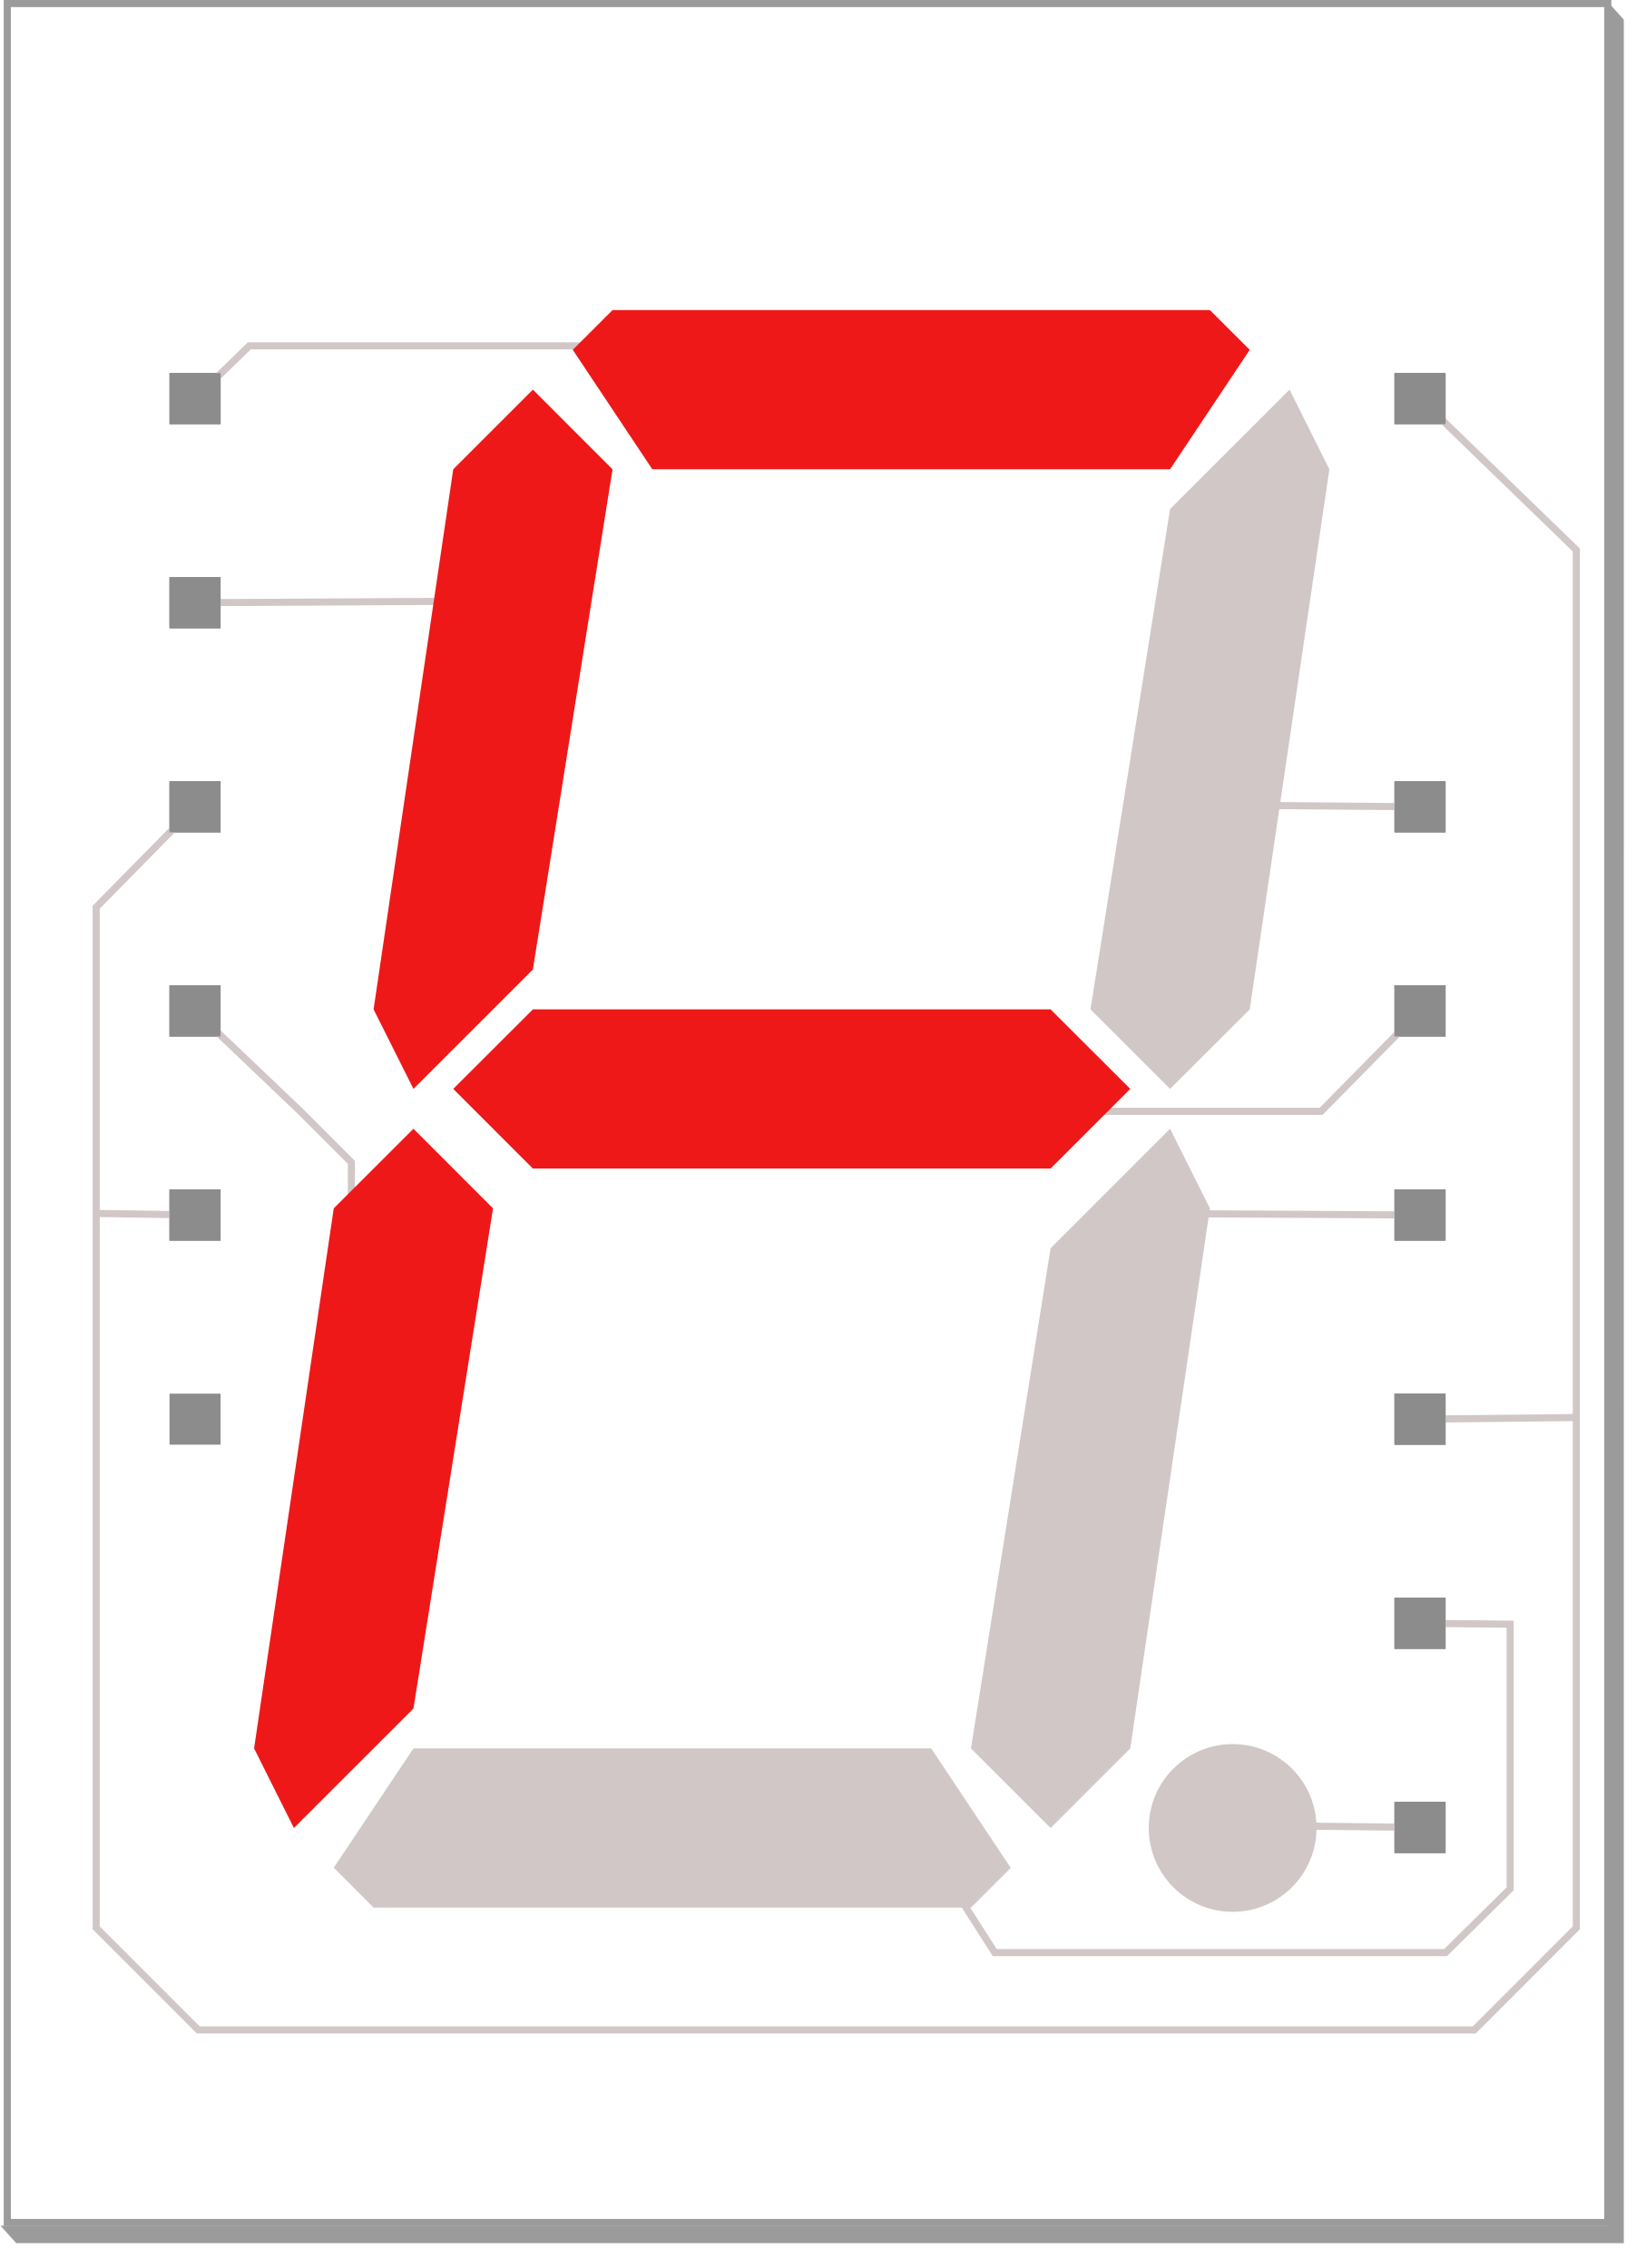
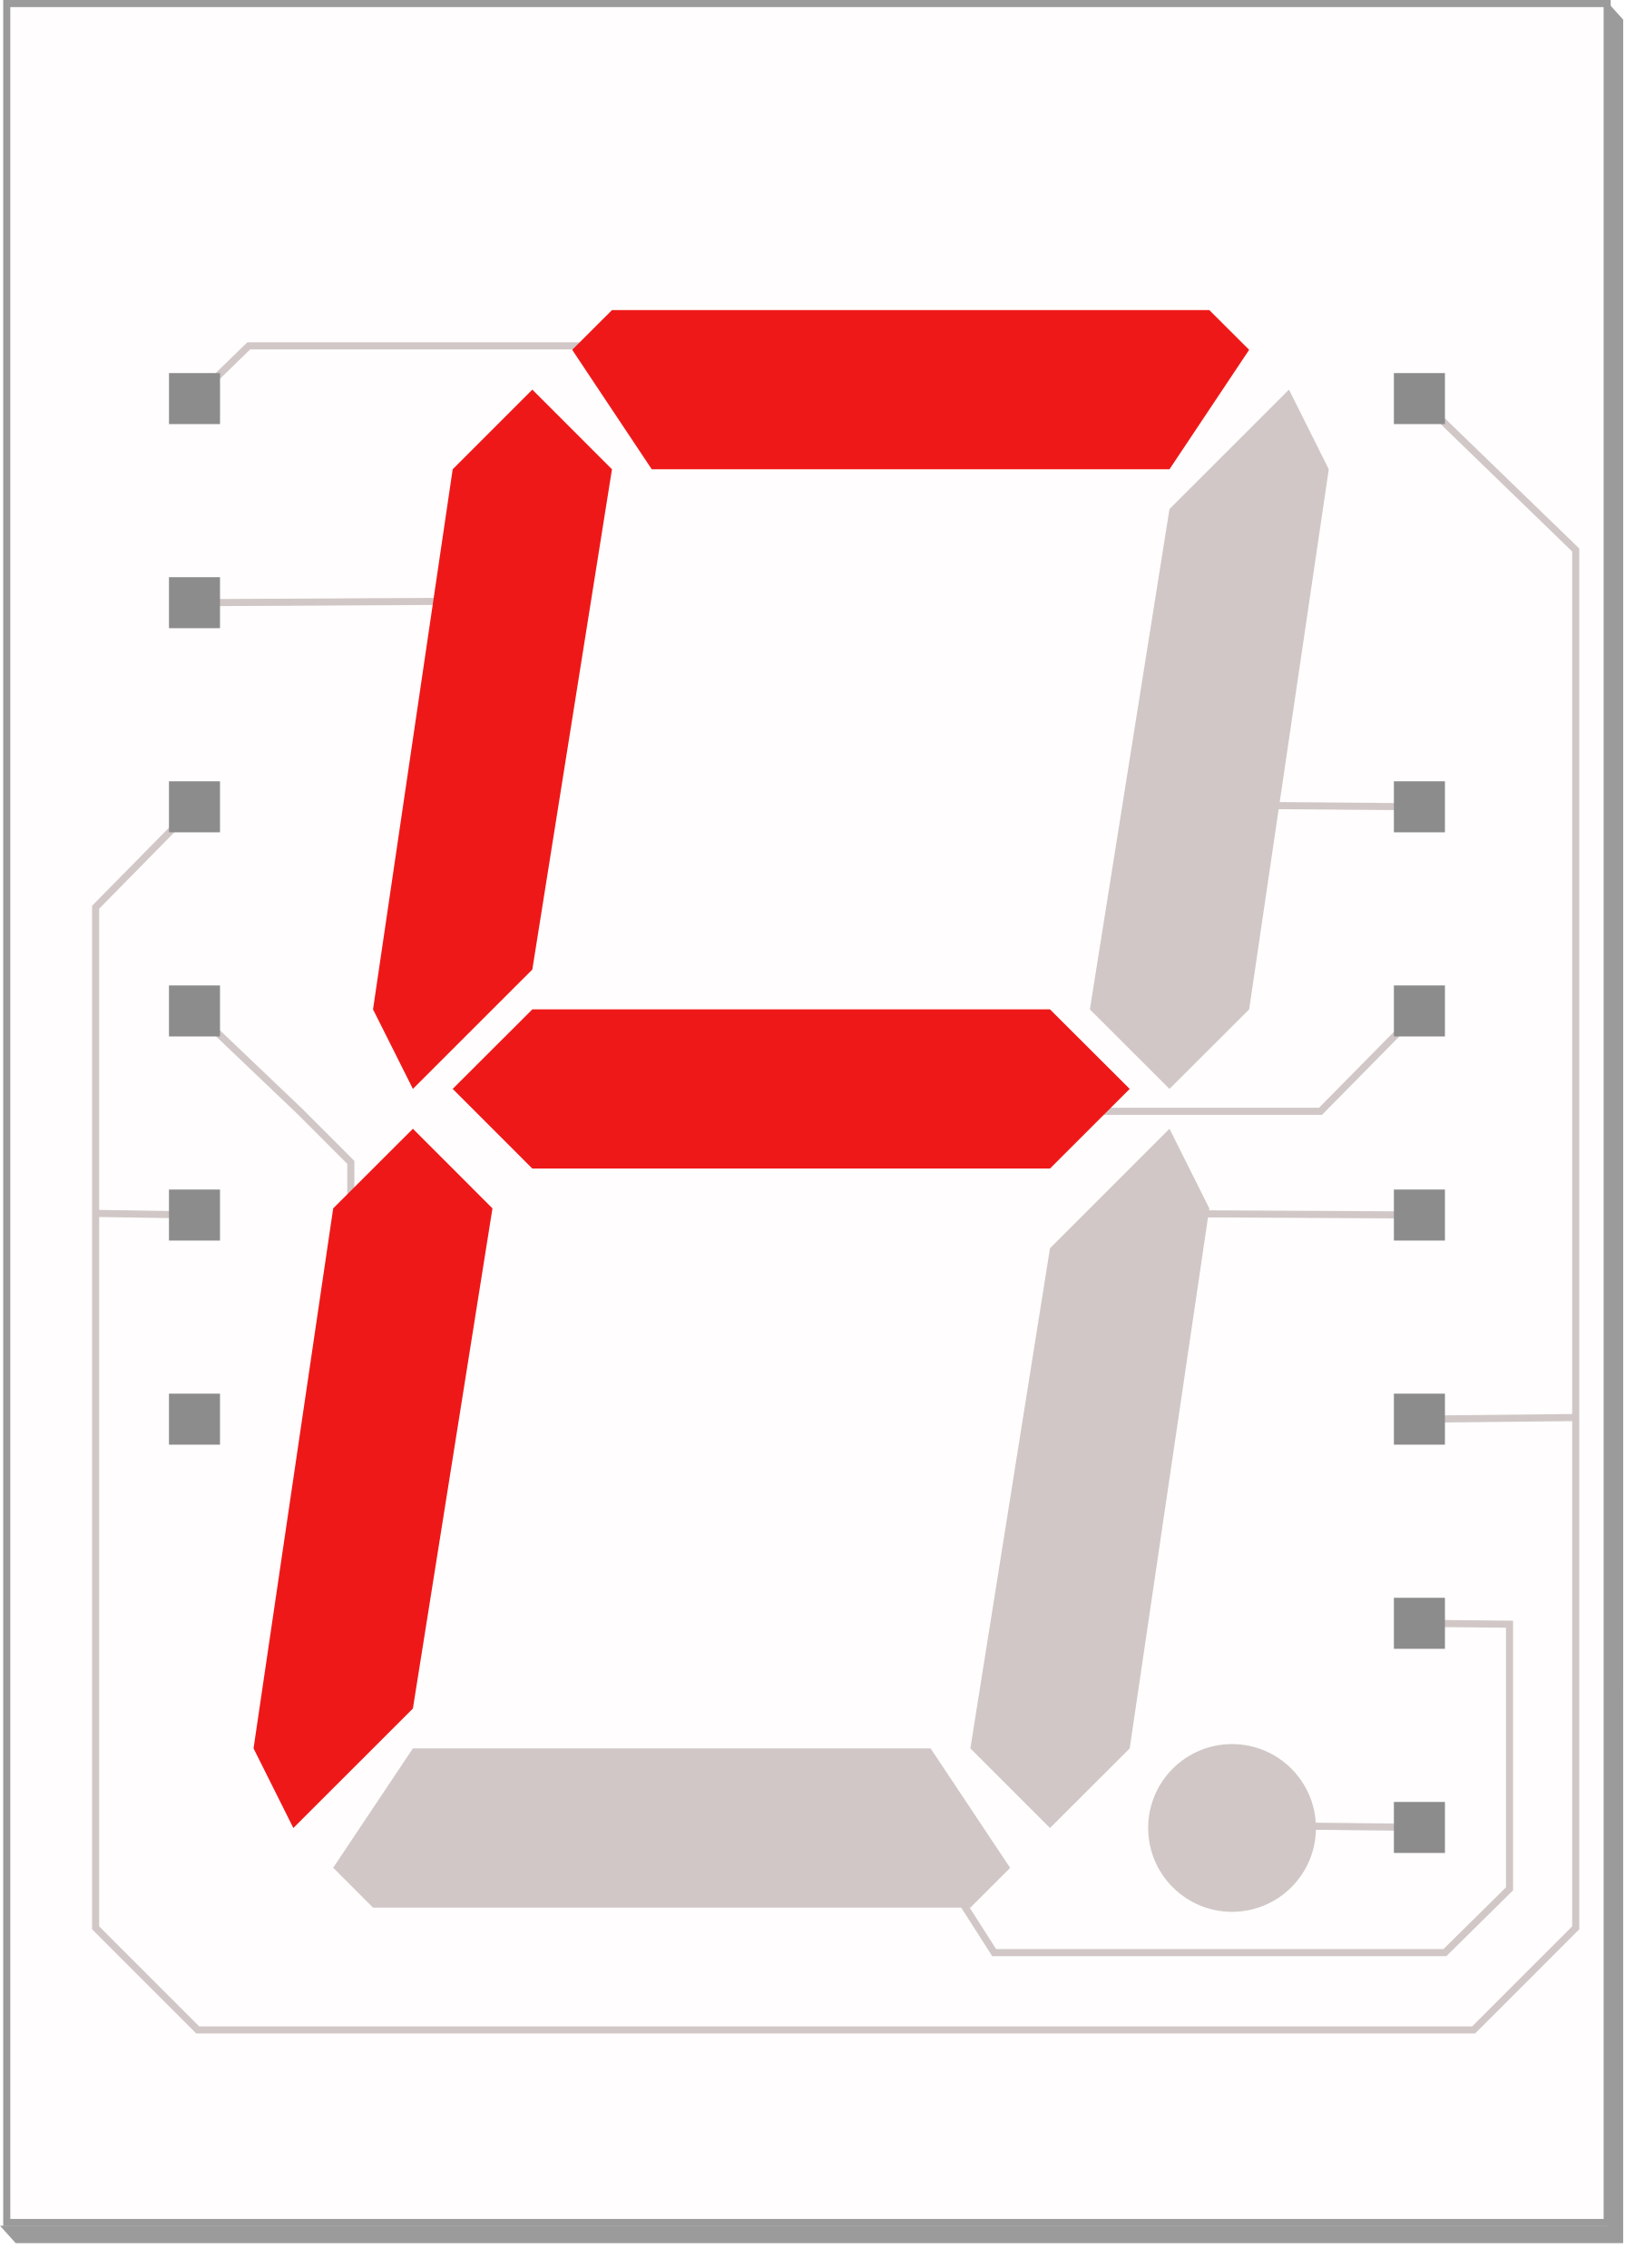
- <svg xmlns="http://www.w3.org/2000/svg" width="0.806in" xml:space="preserve" x="0px" version="1.1" y="0px" height="1.111in" viewBox="0 0 58 80" id="Ebene_1" enable-background="new 0 0 58 80">
-   <rect width="1.8" x="5.96" y="13.16" fill="#8C8C8C" height="1.799" id="connector1pin" />
-   <rect width="1.8" x="5.959" y="20.359" fill="#8C8C8C" height="1.799" id="connector2pin" />
-   <rect width="1.8" x="5.959" y="27.559" fill="#8C8C8C" height="1.799" id="connector3pin" />
-   <rect width="1.8" x="5.959" y="34.76" fill="#8C8C8C" height="1.799" id="connector4pin" />
-   <rect width="1.8" x="5.959" y="41.959" fill="#8C8C8C" height="1.799" id="connector5pin" />
-   <rect width="1.8" x="49.16" y="13.16" fill="#8C8C8C" height="1.799" id="connector16pin" />
-   <rect width="1.8" x="49.16" y="27.559" fill="#8C8C8C" height="1.799" id="connector14pin" />
-   <rect width="1.8" x="49.16" y="34.76" fill="#8C8C8C" height="1.799" id="connector13pin" />
-   <rect width="1.8" x="49.16" y="41.959" fill="#8C8C8C" height="1.799" id="connector12pin" />
-   <rect width="1.8" x="49.16" y="49.159" fill="#8C8C8C" height="1.799" id="connector11pin" />
-   <rect width="1.8" x="49.16" y="56.359" fill="#8C8C8C" height="1.8" id="connector10pin" />
-   <rect width="1.8" x="49.16" y="63.561" fill="#8C8C8C" height="1.799" id="connector9pin" />
-   <rect width="1.8" x="5.96" y="13.16" fill="#8C8C8C" height="1.799" id="connector1terminal" />
-   <rect width="1.8" x="5.959" y="20.359" fill="#8C8C8C" height="1.799" id="connector2terminal" />
-   <rect width="1.8" x="5.959" y="27.559" fill="#8C8C8C" height="1.799" id="connector3terminal" />
-   <rect width="1.8" x="5.959" y="34.76" fill="#8C8C8C" height="1.799" id="connector4terminal" />
-   <rect width="1.8" x="5.959" y="41.959" fill="#8C8C8C" height="1.799" id="connector5terminal" />
-   <rect width="1.8" x="49.16" y="13.16" fill="#8C8C8C" height="1.799" id="connector16terminal" />
-   <rect width="1.8" x="49.16" y="27.559" fill="#8C8C8C" height="1.799" id="connector14terminal" />
-   <rect width="1.8" x="49.16" y="34.76" fill="#8C8C8C" height="1.799" id="connector13terminal" />
-   <rect width="1.8" x="49.16" y="41.959" fill="#8C8C8C" height="1.799" id="connector12terminal" />
-   <rect width="1.8" x="49.16" y="49.159" fill="#8C8C8C" height="1.799" id="connector11terminal" />
-   <rect width="1.8" x="49.16" y="56.359" fill="#8C8C8C" height="1.8" id="connector10terminal" />
-   <rect width="1.8" x="49.16" y="63.561" fill="#8C8C8C" height="1.799" id="connector9terminal" />
+ <svg xmlns="http://www.w3.org/2000/svg" version="1.1" id="Ebene_1" x="0px" y="0px" width="58px" height="80px" viewBox="0 0 58 80" enable-background="new 0 0 58 80" xml:space="preserve">
+   <rect id="connector1pin" x="5.96" y="13.16" fill="#8C8C8C" width="1.8" height="1.799" />
+   <rect id="connector2pin" x="5.959" y="20.359" fill="#8C8C8C" width="1.8" height="1.799" />
+   <rect id="connector3pin" x="5.959" y="27.559" fill="#8C8C8C" width="1.8" height="1.799" />
+   <rect id="connector4pin" x="5.959" y="34.76" fill="#8C8C8C" width="1.8" height="1.799" />
+   <rect id="connector5pin" x="5.959" y="41.959" fill="#8C8C8C" width="1.8" height="1.799" />
+   <rect id="connector16pin" x="49.16" y="13.16" fill="#8C8C8C" width="1.8" height="1.799" />
+   <rect id="connector14pin" x="49.16" y="27.559" fill="#8C8C8C" width="1.8" height="1.799" />
+   <rect id="connector13pin" x="49.16" y="34.76" fill="#8C8C8C" width="1.8" height="1.799" />
+   <rect id="connector12pin" x="49.16" y="41.959" fill="#8C8C8C" width="1.8" height="1.799" />
+   <rect id="connector11pin" x="49.16" y="49.159" fill="#8C8C8C" width="1.8" height="1.799" />
+   <rect id="connector10pin" x="49.16" y="56.359" fill="#8C8C8C" width="1.8" height="1.8" />
+   <rect id="connector9pin" x="49.16" y="63.561" fill="#8C8C8C" width="1.8" height="1.799" />
+   <rect id="connector1terminal" x="5.96" y="13.16" fill="#8C8C8C" width="1.8" height="1.799" />
+   <rect id="connector2terminal" x="5.959" y="20.359" fill="#8C8C8C" width="1.8" height="1.799" />
+   <rect id="connector3terminal" x="5.959" y="27.559" fill="#8C8C8C" width="1.8" height="1.799" />
+   <rect id="connector4terminal" x="5.959" y="34.76" fill="#8C8C8C" width="1.8" height="1.799" />
+   <rect id="connector5terminal" x="5.959" y="41.959" fill="#8C8C8C" width="1.8" height="1.799" />
+   <rect id="connector16terminal" x="49.16" y="13.16" fill="#8C8C8C" width="1.8" height="1.799" />
+   <rect id="connector14terminal" x="49.16" y="27.559" fill="#8C8C8C" width="1.8" height="1.799" />
+   <rect id="connector13terminal" x="49.16" y="34.76" fill="#8C8C8C" width="1.8" height="1.799" />
+   <rect id="connector12terminal" x="49.16" y="41.959" fill="#8C8C8C" width="1.8" height="1.799" />
+   <rect id="connector11terminal" x="49.16" y="49.159" fill="#8C8C8C" width="1.8" height="1.799" />
+   <rect id="connector10terminal" x="49.16" y="56.359" fill="#8C8C8C" width="1.8" height="1.8" />
+   <rect id="connector9terminal" x="49.16" y="63.561" fill="#8C8C8C" width="1.8" height="1.799" />
  <g id="breadboard">
-     <polyline fill="none" points="6.86,14.06 8.773,12.2 23.173,12.2 " stroke="#D1C7C7" stroke-width="0.25" />
-     <polyline fill="none" points="50.061,57.26 53.238,57.291 53.238,66.625 50.96,68.875 35.062,68.875 33.625,66.625 " stroke="#D1C7C7" stroke-width="0.25" />
-     <line fill="none" stroke="#D1C7C7" y1="64.459" stroke-width="0.25" x1="50.061" y2="64.4" x2="44.773" />
-     <polyline fill="none" points="6.859,35.659 10.573,39.2 12.373,41.001 12.373,42.801 " stroke="#D1C7C7" stroke-width="0.25" />
-     <polyline fill="none" points="35.773,39.2 46.572,39.2 50.061,35.659 " stroke="#D1C7C7" stroke-width="0.25" />
-     <polyline fill="none" points="6.859,28.458 3.373,32.001 3.373,68.001 6.973,71.602 51.973,71.602 55.572,68.001 55.572,19.4 50.061,14.06 " stroke="#D1C7C7" stroke-width="0.25" />
-     <line fill="none" stroke="#D1C7C7" y1="42.857" stroke-width="0.25" x1="50.061" y2="42.801" x2="39.373" />
-     <line fill="none" stroke="#D1C7C7" y1="28.458" stroke-width="0.25" x1="50.061" y2="28.4" x2="42.973" />
-     <line fill="none" stroke="#D1C7C7" y1="50.059" stroke-width="0.25" x1="50.061" y2="50.001" x2="55.572" />
-     <line fill="none" stroke="#D1C7C7" y1="42.857" stroke-width="0.25" x1="6.859" y2="42.801" x2="3.373" />
-     <line fill="none" stroke="#D1C7C7" y1="21.259" stroke-width="0.25" x1="6.859" y2="21.2" x2="17.773" />
-     <path fill="#9B9B9B" d="M56.557,0.25v78.02H0.363V0.25H56.557 M56.807,0H0.113v78.52h56.694V0L56.807,0z" />
-     <polygon fill="#EF1818" points="21.583,10.938 42.65,10.938 44.055,12.339 41.245,16.553 22.986,16.553 20.18,12.339 " />
-     <polygon fill="#D1C7C7" points="45.46,13.743 46.863,16.553 44.055,35.604 41.245,38.409 38.438,35.604 41.245,17.957 " />
-     <polygon fill="#D1C7C7" points="41.245,39.815 42.65,42.623 39.841,61.672 37.031,64.48 34.223,61.672 37.031,44.03 " />
-     <polygon fill="#D1C7C7" points="34.223,67.288 13.156,67.288 11.751,65.881 14.562,61.672 32.82,61.672 35.626,65.886 " />
-     <polygon fill="#EF1818" points="10.346,64.48 8.942,61.672 11.751,42.623 14.562,39.815 17.368,42.623 14.562,60.266 " />
-     <polygon fill="#EF1818" points="14.562,38.409 13.156,35.604 15.965,16.553 18.774,13.743 21.583,16.553 18.774,34.199 " />
-     <polyline fill="#EF1818" points="15.965,38.409 18.774,35.604 37.031,35.604 39.841,38.409 37.031,41.219 18.774,41.219 " />
+     <rect x="0.363" y="0.25" fill="#FFFDFD" width="56.193" height="78.02" />
+     <polyline fill="none" stroke="#D1C7C7" stroke-width="0.25" points="6.86,14.06 8.773,12.2 23.173,12.2  " />
+     <polyline fill="none" stroke="#D1C7C7" stroke-width="0.25" points="50.061,57.26 53.238,57.291 53.238,66.625 50.96,68.875    35.062,68.875 33.625,66.625  " />
+     <line fill="none" stroke="#D1C7C7" stroke-width="0.25" x1="50.061" y1="64.459" x2="44.773" y2="64.4" />
+     <polyline fill="none" stroke="#D1C7C7" stroke-width="0.25" points="6.859,35.659 10.573,39.2 12.373,41.001 12.373,42.801  " />
+     <polyline fill="none" stroke="#D1C7C7" stroke-width="0.25" points="35.773,39.2 46.572,39.2 50.061,35.659  " />
+     <polyline fill="none" stroke="#D1C7C7" stroke-width="0.25" points="6.859,28.458 3.373,32.001 3.373,68.001 6.973,71.602    51.973,71.602 55.572,68.001 55.572,19.4 50.061,14.06  " />
+     <line fill="none" stroke="#D1C7C7" stroke-width="0.25" x1="50.061" y1="42.857" x2="39.373" y2="42.801" />
+     <line fill="none" stroke="#D1C7C7" stroke-width="0.25" x1="50.061" y1="28.458" x2="42.973" y2="28.4" />
+     <line fill="none" stroke="#D1C7C7" stroke-width="0.25" x1="50.061" y1="50.059" x2="55.572" y2="50.001" />
+     <line fill="none" stroke="#D1C7C7" stroke-width="0.25" x1="6.859" y1="42.857" x2="3.373" y2="42.801" />
+     <line fill="none" stroke="#D1C7C7" stroke-width="0.25" x1="6.859" y1="21.259" x2="17.773" y2="21.2" />
+     <path fill="#9B9B9B" d="M56.557,0.25v78.02H0.363V0.25H56.557 M56.807,0H0.113v78.52h56.693V0L56.807,0z" />
+     <polygon fill="#EF1818" points="21.583,10.938 42.65,10.938 44.055,12.339 41.245,16.553 22.986,16.553 20.18,12.339  " />
+     <polygon fill="#D1C7C7" points="45.46,13.743 46.863,16.553 44.055,35.604 41.245,38.409 38.438,35.604 41.245,17.957  " />
+     <polygon fill="#D1C7C7" points="41.245,39.815 42.65,42.623 39.842,61.672 37.031,64.48 34.223,61.672 37.031,44.03  " />
+     <polygon fill="#D1C7C7" points="34.223,67.288 13.156,67.288 11.751,65.881 14.562,61.672 32.82,61.672 35.626,65.886  " />
+     <polygon fill="#EF1818" points="10.346,64.48 8.942,61.672 11.751,42.623 14.562,39.815 17.368,42.623 14.562,60.266  " />
+     <polygon fill="#EF1818" points="14.562,38.409 13.156,35.604 15.965,16.553 18.774,13.743 21.583,16.553 18.774,34.199  " />
+     <polyline fill="#EF1818" points="15.965,38.409 18.774,35.604 37.031,35.604 39.842,38.409 37.031,41.219 18.774,41.219  " />
    <circle fill="#D1C7C7" cx="43.452" cy="64.478" r="2.958" />
-     <polygon fill="#9B9B9B" points="0,78.509 0.553,79.123 57.246,79.123 57.247,0.693 56.693,0.079 56.693,78.509 " />
-     <rect width="1.8" x="5.96" y="13.16" fill="#8C8C8C" height="1.799" />
-     <rect width="1.8" x="5.959" y="20.359" fill="#8C8C8C" height="1.799" />
-     <rect width="1.8" x="5.959" y="27.559" fill="#8C8C8C" height="1.799" />
-     <rect width="1.8" x="5.959" y="34.76" fill="#8C8C8C" height="1.799" />
-     <rect width="1.8" x="5.959" y="41.959" fill="#8C8C8C" height="1.799" />
-     <rect width="1.8" x="49.16" y="13.16" fill="#8C8C8C" height="1.799" />
-     <rect width="1.8" x="49.16" y="27.559" fill="#8C8C8C" height="1.799" />
-     <rect width="1.8" x="49.16" y="34.76" fill="#8C8C8C" height="1.799" />
-     <rect width="1.8" x="49.16" y="41.959" fill="#8C8C8C" height="1.799" />
-     <rect width="1.8" x="5.959" y="49.159" fill="#8C8C8C" height="1.799" />
-     <rect width="1.8" x="49.16" y="49.159" fill="#8C8C8C" height="1.799" />
-     <rect width="1.8" x="49.16" y="56.359" fill="#8C8C8C" height="1.8" />
-     <rect width="1.8" x="49.16" y="63.561" fill="#8C8C8C" height="1.799" />
+     <polygon fill="#9B9B9B" points="0,78.509 0.553,79.123 57.246,79.123 57.247,0.693 56.693,0.079 56.693,78.509  " />
+     <rect x="5.96" y="13.16" fill="#8C8C8C" width="1.8" height="1.799" />
+     <rect x="5.959" y="20.359" fill="#8C8C8C" width="1.8" height="1.799" />
+     <rect x="5.959" y="27.559" fill="#8C8C8C" width="1.8" height="1.799" />
+     <rect x="5.959" y="34.76" fill="#8C8C8C" width="1.8" height="1.799" />
+     <rect x="5.959" y="41.959" fill="#8C8C8C" width="1.8" height="1.799" />
+     <rect x="49.16" y="13.16" fill="#8C8C8C" width="1.8" height="1.799" />
+     <rect x="49.16" y="27.559" fill="#8C8C8C" width="1.8" height="1.799" />
+     <rect x="49.16" y="34.76" fill="#8C8C8C" width="1.8" height="1.799" />
+     <rect x="49.16" y="41.959" fill="#8C8C8C" width="1.8" height="1.799" />
+     <rect x="5.959" y="49.159" fill="#8C8C8C" width="1.8" height="1.799" />
+     <rect x="49.16" y="49.159" fill="#8C8C8C" width="1.8" height="1.799" />
+     <rect x="49.16" y="56.359" fill="#8C8C8C" width="1.8" height="1.8" />
+     <rect x="49.16" y="63.561" fill="#8C8C8C" width="1.8" height="1.799" />
  </g>
</svg>
